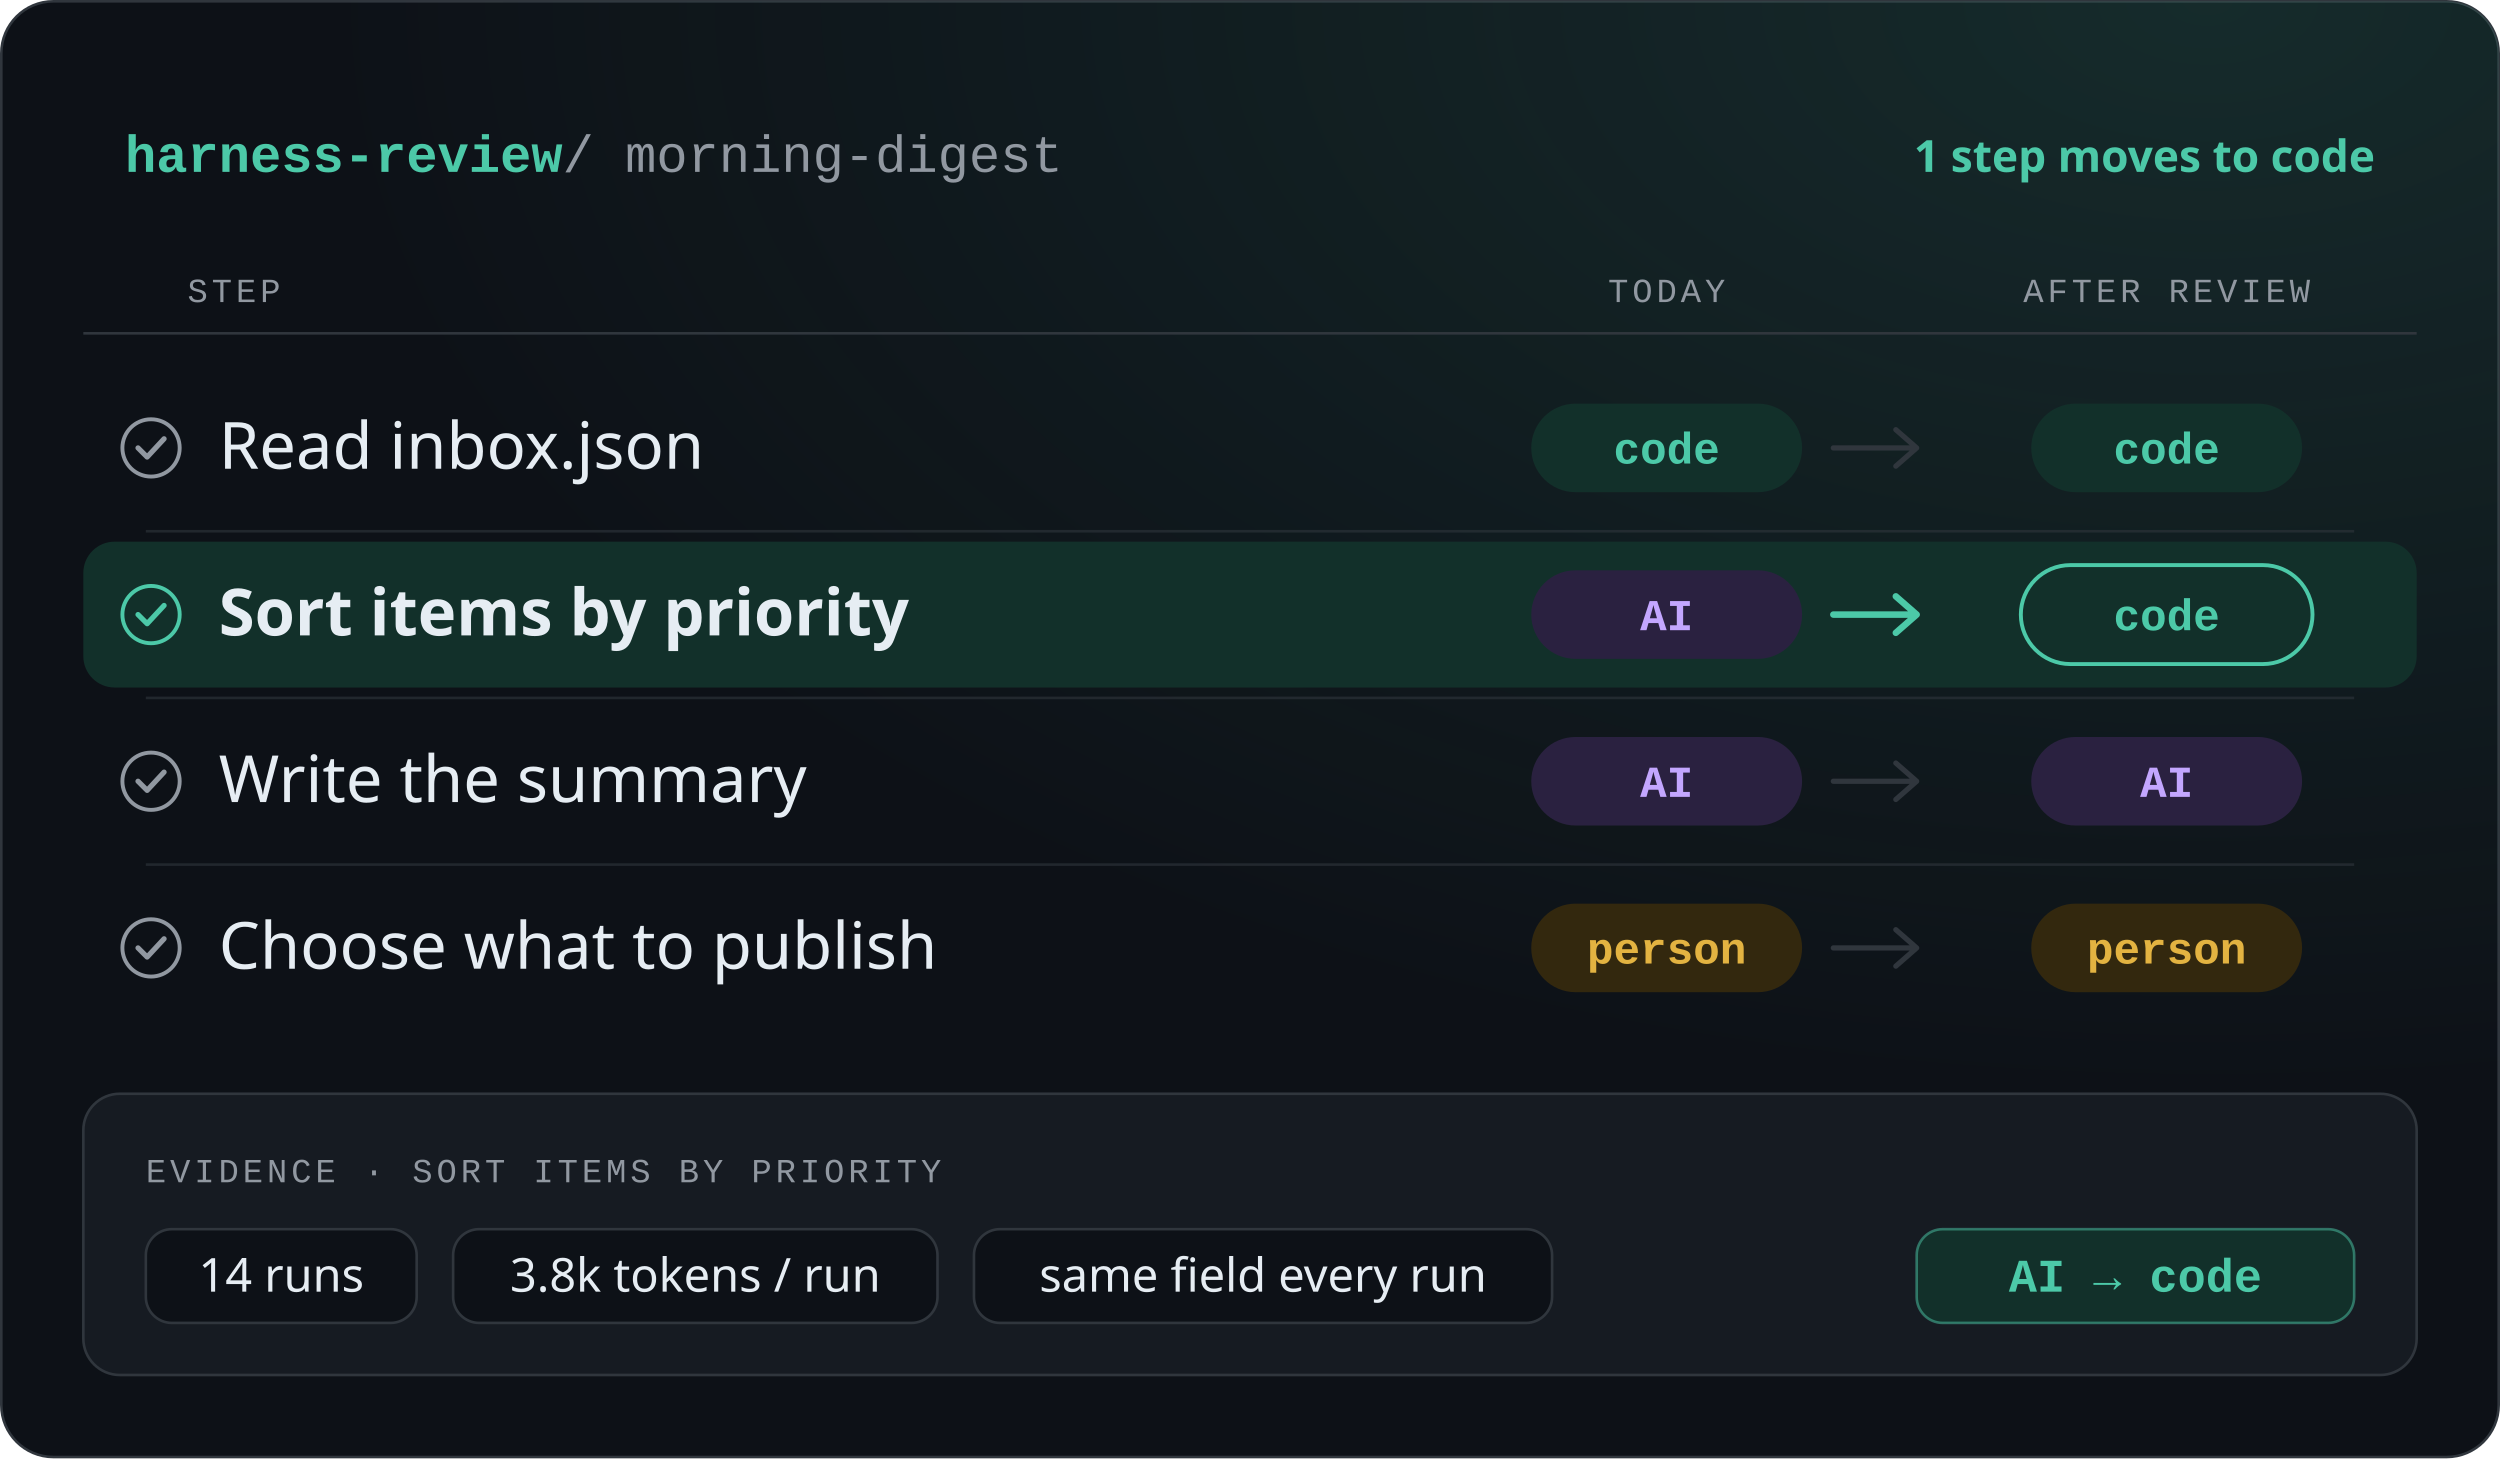
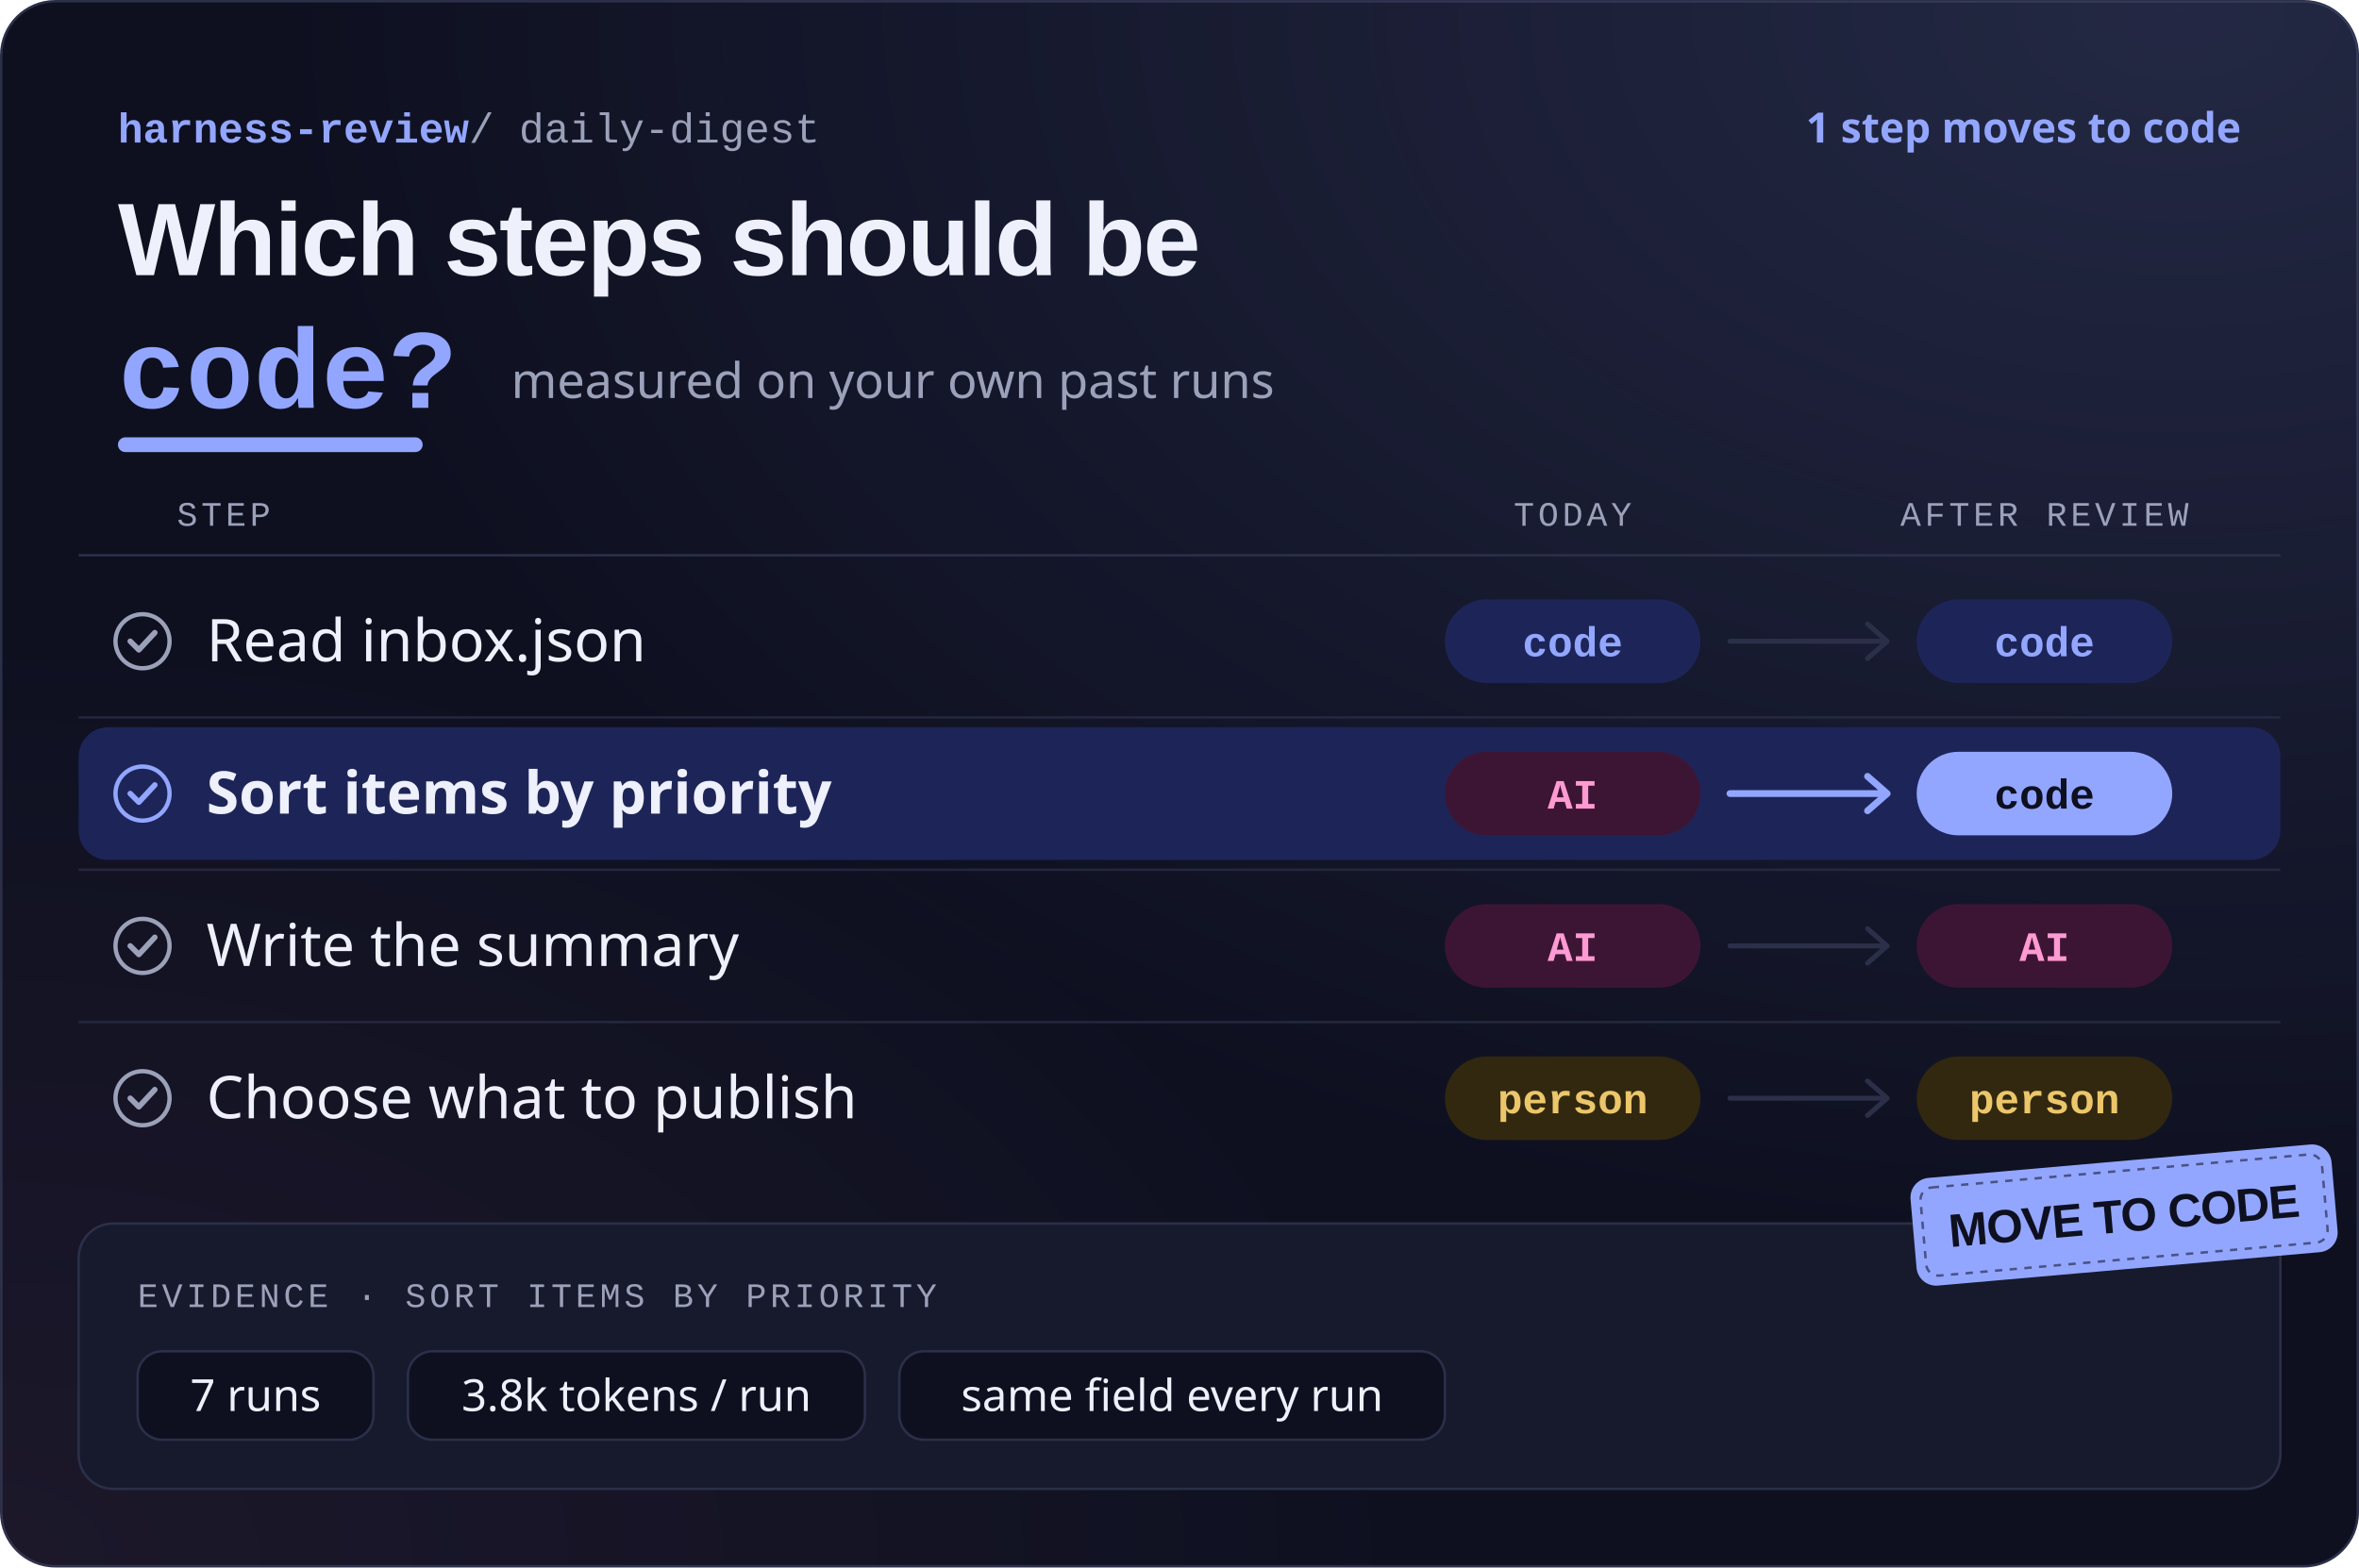
- <svg xmlns="http://www.w3.org/2000/svg" viewBox="0 0 960 560" width="960" height="560" role="img" aria-labelledby="t d">
-   <style>text{font-family:-apple-system,BlinkMacSystemFont,'Segoe UI','Noto Sans',Helvetica,Arial,sans-serif}.mono{font-family:ui-monospace,SFMono-Regular,'SF Mono',Menlo,Consolas,'Liberation Mono',monospace}@keyframes scene{0%{opacity:0}3%,96%{opacity:1}100%{opacity:0}}.scene{animation:scene 12s linear infinite}@keyframes scan{0%,4%{opacity:0;transform:translateY(0)}6%,12%{opacity:1;transform:translateY(0)}15%,54%{opacity:1;transform:translateY(64px)}57%,64%{opacity:1;transform:translateY(128px)}67%,76%{opacity:1;transform:translateY(192px)}79%,100%{opacity:0;transform:translateY(192px)}}.scan{opacity:0;animation:scan 12s cubic-bezier(.77,0,.175,1) infinite}@keyframes busy{0%,3%{opacity:0}5%,77%{opacity:1}79%,100%{opacity:0}}.busy{opacity:0;animation:busy 12s cubic-bezier(.23,1,.32,1) infinite}@keyframes verdict{0%,79%{opacity:0;transform:translateY(0px)}82%,100%{opacity:1;transform:none}}.verdict{animation:verdict 12s cubic-bezier(.23,1,.32,1) infinite}@keyframes pulse{0%,100%{opacity:.35}50%{opacity:1}}.pulse{animation:pulse 2s ease-in-out infinite}@keyframes reading{0%,4%{opacity:0}6%,19%{opacity:1}21%,100%{opacity:0}}.reading{opacity:0;animation:reading 12s cubic-bezier(.23,1,.32,1) infinite}@keyframes ev1{0%,21%{opacity:0;transform:translateY(6px)}24%,100%{opacity:1;transform:none}}.ev1{animation:ev1 12s cubic-bezier(.23,1,.32,1) infinite}@keyframes ev2{0%,24%{opacity:0;transform:translateY(6px)}27%,100%{opacity:1;transform:none}}.ev2{animation:ev2 12s cubic-bezier(.23,1,.32,1) infinite}@keyframes ev3{0%,27%{opacity:0;transform:translateY(6px)}30%,100%{opacity:1;transform:none}}.ev3{animation:ev3 12s cubic-bezier(.23,1,.32,1) infinite}@keyframes ev4{0%,33%{opacity:0;transform:translateY(6px)}36%,100%{opacity:1;transform:none}}.ev4{animation:ev4 12s cubic-bezier(.23,1,.32,1) infinite}@keyframes outgo{0%,17%{opacity:0;transform:translateY(6px)}20%,39%{opacity:1;transform:none}43%,100%{opacity:0;transform:translateY(-10px)}}.outgo{opacity:0;animation:outgo 12s cubic-bezier(.23,1,.32,1) infinite}@keyframes income{0%,40%{opacity:0;transform:translateY(10px)}44%,100%{opacity:1;transform:none}}.income{animation:income 12s cubic-bezier(.23,1,.32,1) infinite}@keyframes lit{0%,41%{opacity:0;transform:translateY(0px)}44%,100%{opacity:1;transform:none}}.lit{animation:lit 12s cubic-bezier(.23,1,.32,1) infinite}@keyframes r0{0%,9%{opacity:0;transform:translateY(6px)}12%,100%{opacity:1;transform:none}}.r0{animation:r0 12s cubic-bezier(.23,1,.32,1) infinite}@keyframes c0{0%,11%{opacity:0;transform:translateY(0px)}14%,100%{opacity:1;transform:none}}.c0{animation:c0 12s cubic-bezier(.23,1,.32,1) infinite}@keyframes r1{0%,17%{opacity:0;transform:translateY(0px)}20%,100%{opacity:1;transform:none}}.r1{animation:r1 12s cubic-bezier(.23,1,.32,1) infinite}@keyframes c1{0%,48%{opacity:0;transform:translateY(0px)}51%,100%{opacity:1;transform:none}}.c1{animation:c1 12s cubic-bezier(.23,1,.32,1) infinite}@keyframes r2{0%,61%{opacity:0;transform:translateY(6px)}64%,100%{opacity:1;transform:none}}.r2{animation:r2 12s cubic-bezier(.23,1,.32,1) infinite}@keyframes c2{0%,63%{opacity:0;transform:translateY(0px)}66%,100%{opacity:1;transform:none}}.c2{animation:c2 12s cubic-bezier(.23,1,.32,1) infinite}@keyframes r3{0%,71%{opacity:0;transform:translateY(6px)}74%,100%{opacity:1;transform:none}}.r3{animation:r3 12s cubic-bezier(.23,1,.32,1) infinite}@keyframes c3{0%,73%{opacity:0;transform:translateY(0px)}76%,100%{opacity:1;transform:none}}.c3{animation:c3 12s cubic-bezier(.23,1,.32,1) infinite}@media (prefers-reduced-motion:reduce){*{animation:none!important}}</style>
+ <svg xmlns="http://www.w3.org/2000/svg" viewBox="0 0 960 638" width="960" height="638" role="img" aria-labelledby="t d">
+   <style>text{font-family:-apple-system,BlinkMacSystemFont,'Segoe UI','Noto Sans',Helvetica,Arial,sans-serif}.mono{font-family:ui-monospace,SFMono-Regular,'SF Mono',Menlo,Consolas,'Liberation Mono',monospace}.poster{font-family:-apple-system,BlinkMacSystemFont,'Segoe UI','Helvetica Neue',Arial,sans-serif;font-weight:800;letter-spacing:-.02em}.m{fill:#9ca1ba}.cd{fill:#93a6ff}@keyframes rmfade{from{opacity:0}}@media (prefers-reduced-motion:reduce){*{animation:none!important}.root{animation:rmfade .8s ease-out both!important}}@keyframes scan{0%{opacity:0;transform:translateY(0)}2%,8%{opacity:1;transform:translateY(0)}11%,35%{opacity:1;transform:translateY(62px)}38%,43%{opacity:1;transform:translateY(124px)}46%,52%{opacity:1;transform:translateY(186px)}55%,100%{opacity:0;transform:translateY(186px)}}.scan{opacity:0;animation:scan 14s cubic-bezier(.77,0,.175,1) infinite}@keyframes busy{0%{opacity:0}2%,52%{opacity:1}54%,100%{opacity:0}}.busy{opacity:0;animation:busy 14s cubic-bezier(.23,1,.32,1) infinite}@keyframes verdict{0%,53%{opacity:0}56%,97%{opacity:1}100%{opacity:0}}.verdict{animation:verdict 14s cubic-bezier(.23,1,.32,1) infinite}@keyframes pulse{0%,100%{opacity:.35}50%{opacity:1}}.pulse{animation:pulse 2s ease-in-out infinite}@keyframes reading{0%{opacity:0}2%,14%{opacity:1}16%,100%{opacity:0}}.reading{opacity:0;animation:reading 14s cubic-bezier(.23,1,.32,1) infinite}@keyframes sub{0%,10%{opacity:0}13%,97%{opacity:1}100%{opacity:0}}.sub{animation:sub 14s cubic-bezier(.23,1,.32,1) infinite}@keyframes ev1{0%,14%{opacity:0;transform:translateY(6px)}17%,97%{opacity:1;transform:none}100%{opacity:0;transform:none}}.ev1{animation:ev1 14s cubic-bezier(.23,1,.32,1) infinite}@keyframes ev2{0%,16%{opacity:0;transform:translateY(6px)}19%,97%{opacity:1;transform:none}100%{opacity:0;transform:none}}.ev2{animation:ev2 14s cubic-bezier(.23,1,.32,1) infinite}@keyframes ev3{0%,18%{opacity:0;transform:translateY(6px)}21%,97%{opacity:1;transform:none}100%{opacity:0;transform:none}}.ev3{animation:ev3 14s cubic-bezier(.23,1,.32,1) infinite}@keyframes outgo{0%,11%{opacity:0;transform:translateY(6px)}14%,27%{opacity:1;transform:none}30%,100%{opacity:0;transform:translateY(-12px)}}.outgo{opacity:0;animation:outgo 14s cubic-bezier(.23,1,.32,1) infinite}@keyframes income{0%,28%{opacity:0;transform:translateY(12px)}31%,97%{opacity:1;transform:none}100%{opacity:0;transform:none}}.income{animation:income 14s cubic-bezier(.23,1,.32,1) infinite}@keyframes lit{0%,28%{opacity:0}31%,97%{opacity:1}100%{opacity:0}}.lit{animation:lit 14s cubic-bezier(.23,1,.32,1) infinite}@keyframes stamp{0%,30%{opacity:0;transform:rotate(-5deg) scale(1.4)}32.5%,97%{opacity:1;transform:rotate(-5deg) scale(1)}100%{opacity:0;transform:rotate(-5deg) scale(1)}}.stamp{transform-box:fill-box;transform-origin:center;transform:rotate(-5deg);animation:stamp 14s cubic-bezier(.23,1,.32,1) infinite}@keyframes rule{0%,30%{transform:scaleX(0)}34%,97%{transform:scaleX(1)}100%{transform:scaleX(0)}}.rule{transform-box:fill-box;transform-origin:left;animation:rule 14s cubic-bezier(.23,1,.32,1) infinite}@keyframes r0{0%,4%{opacity:0;transform:translateY(6px)}7%,97%{opacity:1;transform:none}100%{opacity:0;transform:none}}.r0{animation:r0 14s cubic-bezier(.23,1,.32,1) infinite}@keyframes c0{0%,6%{opacity:0}9%,97%{opacity:1}100%{opacity:0}}.c0{animation:c0 14s cubic-bezier(.23,1,.32,1) infinite}@keyframes r1{0%,11%{opacity:0}14%,97%{opacity:1}100%{opacity:0}}.r1{animation:r1 14s cubic-bezier(.23,1,.32,1) infinite}@keyframes c1{0%,33%{opacity:0}36%,97%{opacity:1}100%{opacity:0}}.c1{animation:c1 14s cubic-bezier(.23,1,.32,1) infinite}@keyframes r2{0%,39%{opacity:0;transform:translateY(6px)}42%,97%{opacity:1;transform:none}100%{opacity:0;transform:none}}.r2{animation:r2 14s cubic-bezier(.23,1,.32,1) infinite}@keyframes c2{0%,41%{opacity:0}44%,97%{opacity:1}100%{opacity:0}}.c2{animation:c2 14s cubic-bezier(.23,1,.32,1) infinite}@keyframes r3{0%,47%{opacity:0;transform:translateY(6px)}50%,97%{opacity:1;transform:none}100%{opacity:0;transform:none}}.r3{animation:r3 14s cubic-bezier(.23,1,.32,1) infinite}@keyframes c3{0%,49%{opacity:0}52%,97%{opacity:1}100%{opacity:0}}.c3{animation:c3 14s cubic-bezier(.23,1,.32,1) infinite}</style>
  <defs>
-     <radialGradient id="glow" cx="88%" cy="0%" r="75%">
-       <stop offset="0" stop-color="#4cc9a8" stop-opacity=".14" />
-       <stop offset="1" stop-color="#4cc9a8" stop-opacity="0" />
+     <radialGradient id="glow" cx="92%" cy="0%" r="80%">
+       <stop offset="0" stop-color="#93a6ff" stop-opacity=".16" />
+       <stop offset="1" stop-color="#93a6ff" stop-opacity="0" />
+     </radialGradient>
+     <radialGradient id="glow2" cx="0%" cy="100%" r="60%">
+       <stop offset="0" stop-color="#ff9ad3" stop-opacity=".06" />
+       <stop offset="1" stop-color="#ff9ad3" stop-opacity="0" />
    </radialGradient>
  </defs>
-   <rect x=".5" y=".5" width="959" height="559" rx="20" fill="#0d1117" stroke="#30363d" />
-   <rect x=".5" y=".5" width="959" height="559" rx="20" fill="url(#glow)" />
-   <text x="48" y="66" class="mono" font-size="20" font-weight="700" fill="#4cc9a8">harness-review<tspan fill="#9198a1" font-weight="400"> / morning-digest</tspan>
-   </text>
-   <g class="scene">
+   <g class="root" fill="#eef0fb">
+     <rect x=".5" y=".5" width="959" height="637" rx="22" fill="#0e1020" stroke="#2b2f48" />
+     <rect x=".5" y=".5" width="959" height="637" rx="22" fill="url(#glow)" />
+     <rect x=".5" y=".5" width="959" height="637" rx="22" fill="url(#glow2)" />
+     <text x="48" y="58" class="mono" font-size="17" font-weight="700" fill="#93a6ff">harness-review<tspan class="m" font-weight="400"> / daily-digest</tspan>
+     </text>
    <g class="busy">
-       <circle class="pulse" cx="758" cy="60" r="5" fill="#4cc9a8" />
-       <text x="912" y="66" text-anchor="end" font-size="17" fill="#9198a1">reviewing 4 steps</text>
+       <circle class="pulse" cx="754" cy="52.05" r="5" fill="#93a6ff" />
+       <text x="912" y="58" text-anchor="end" font-size="17" class="m">reviewing 4 steps</text>
    </g>
    <g class="verdict">
-       <text x="912" y="66" text-anchor="end" font-size="17" font-weight="600" fill="#4cc9a8">1 step moves to code</text>
+       <text x="912" y="58" text-anchor="end" font-size="17" font-weight="700" fill="#93a6ff">1 step moves to code</text>
    </g>
-     <text x="72" y="116" class="mono" font-size="13" letter-spacing="1.5" fill="#9198a1">STEP</text>
-     <text x="640" y="116" text-anchor="middle" class="mono" font-size="13" letter-spacing="1.5" fill="#9198a1">TODAY</text>
-     <text x="832" y="116" text-anchor="middle" class="mono" font-size="13" letter-spacing="1.5" fill="#9198a1">AFTER REVIEW</text>
-     <line x1="32" y1="128" x2="928" y2="128" stroke="#30363d" />
+     <text x="48" y="112" class="poster" font-size="42">Which steps should be</text>
+     <text x="48" y="166" class="mono" font-size="46" font-weight="700" fill="#93a6ff">code?</text>
+     <rect class="rule" x="48" y="178" width="124" height="6" rx="3" fill="#93a6ff" />
+     <text x="208" y="162" font-size="20" class="m">measured on your own past runs</text>
+     <text x="72" y="214" class="mono m" font-size="14" letter-spacing="1.5">STEP</text>
+     <text x="640" y="214" text-anchor="middle" class="mono m" font-size="14" letter-spacing="1.5">TODAY</text>
+     <text x="832" y="214" text-anchor="middle" class="mono m" font-size="14" letter-spacing="1.5">AFTER REVIEW</text>
+     <line x1="32" y1="226" x2="928" y2="226" stroke="#2b2f48" />
    <g class="lit">
-       <rect x="32" y="208" width="896" height="56" rx="12" fill="#12302a" />
+       <rect x="32" y="296" width="896" height="54" rx="12" fill="#1d2558" />
    </g>
    <g class="scan">
-       <rect x="32" y="144" width="896" height="56" rx="12" fill="#4cc9a8" fill-opacity=".07" stroke="#4cc9a8" stroke-opacity=".45" />
-       <rect x="32" y="156" width="4" height="32" rx="2" fill="#4cc9a8" />
+       <rect x="32" y="234" width="896" height="54" rx="12" fill="#93a6ff" fill-opacity=".07" stroke="#93a6ff" stroke-opacity=".5" />
+       <rect x="32" y="246" width="4" height="30" rx="2" fill="#93a6ff" />
    </g>
    <g class="c0">
-       <circle cx="58" cy="172.0" r="11" fill="none" stroke="#9198a1" stroke-width="1.5" />
-       <path d="M53 172.0 l3.5 3.5 l6.5 -7" fill="none" stroke="#9198a1" stroke-width="2" stroke-linecap="round" stroke-linejoin="round" />
+       <circle cx="58" cy="261.0" r="11" fill="none" stroke="#9ca1ba" stroke-width="1.75" />
+       <path d="M53 261.0 l3.5 3.5 l6.5 -7" fill="none" stroke="#9ca1ba" stroke-width="2.25" stroke-linecap="round" stroke-linejoin="round" />
    </g>
-     <text x="84" y="180.0" font-size="25" font-weight="400" fill="#e6edf3">Read inbox.json</text>
+     <text x="84" y="269.16" font-size="24" font-weight="400">Read inbox.json</text>
    <g>
-       <rect x="588.0" y="155.0" width="104" height="34" rx="17" fill="#12302a" />
-       <text x="640" y="178.0" text-anchor="middle" class="mono" font-size="17" font-weight="700" fill="#4cc9a8">code</text>
+       <rect x="588.0" y="244.0" width="104" height="34" rx="17.0" fill="#1d2558" />
+       <text x="640" y="267.12" text-anchor="middle" class="mono" font-size="17" font-weight="700" fill="#93a6ff">code</text>
    </g>
    <g class="r0">
-       <path d="M704 172.0 h32 m-8 -7 l8 7 l-8 7" fill="none" stroke="#30363d" stroke-width="2" stroke-linecap="round" stroke-linejoin="round" />
+       <path d="M704.0 261.0 h64.0 m-8 -7 l8 7 l-8 7" stroke="#2b2f48" fill="none" stroke-linecap="round" stroke-linejoin="round" stroke-width="2" />
      <g>
-         <rect x="780.0" y="155.0" width="104" height="34" rx="17" fill="#12302a" />
-         <text x="832" y="178.0" text-anchor="middle" class="mono" font-size="17" font-weight="700" fill="#4cc9a8">code</text>
+         <rect x="780.0" y="244.0" width="104" height="34" rx="17.0" fill="#1d2558" />
+         <text x="832" y="267.12" text-anchor="middle" class="mono" font-size="17" font-weight="700" fill="#93a6ff">code</text>
      </g>
    </g>
-     <line x1="56" y1="204" x2="904" y2="204" stroke="#30363d" stroke-opacity=".6" />
+     <line x1="32" y1="292" x2="928" y2="292" stroke="#2b2f48" stroke-opacity=".7" />
    <g class="c1">
-       <circle cx="58" cy="236.0" r="11" fill="none" stroke="#4cc9a8" stroke-width="1.5" />
-       <path d="M53 236.0 l3.5 3.5 l6.5 -7" fill="none" stroke="#4cc9a8" stroke-width="2" stroke-linecap="round" stroke-linejoin="round" />
+       <circle cx="58" cy="323.0" r="11" fill="none" stroke="#93a6ff" stroke-width="1.75" />
+       <path d="M53 323.0 l3.5 3.5 l6.5 -7" fill="none" stroke="#93a6ff" stroke-width="2.25" stroke-linecap="round" stroke-linejoin="round" />
    </g>
-     <text x="84" y="244.0" font-size="25" font-weight="600" fill="#e6edf3">Sort items by priority</text>
+     <text x="84" y="331.16" font-size="24" font-weight="700">Sort items by priority</text>
    <g>
-       <rect x="588.0" y="219.0" width="104" height="34" rx="17" fill="#2a2140" />
-       <text x="640" y="242.0" text-anchor="middle" class="mono" font-size="17" font-weight="700" fill="#c3a6ff">AI</text>
+       <rect x="588.0" y="306.0" width="104" height="34" rx="17.0" fill="#3d1534" />
+       <text x="640" y="329.12" text-anchor="middle" class="mono" font-size="17" font-weight="700" fill="#ff9ad3">AI</text>
    </g>
    <g class="r1">
-       <path d="M704 236.0 h32 m-8 -7 l8 7 l-8 7" fill="none" stroke="#30363d" stroke-width="2" stroke-linecap="round" stroke-linejoin="round" />
+       <path d="M704.0 323.0 h64.0 m-8 -7 l8 7 l-8 7" stroke="#2b2f48" fill="none" stroke-linecap="round" stroke-linejoin="round" stroke-width="2" />
    </g>
    <g class="lit">
-       <path d="M704 236.0 h32 m-8 -7 l8 7 l-8 7" fill="none" stroke="#4cc9a8" stroke-width="2.5" stroke-linecap="round" stroke-linejoin="round" />
+       <path d="M704.0 323.0 h64.0 m-8 -7 l8 7 l-8 7" stroke="#93a6ff" fill="none" stroke-linecap="round" stroke-linejoin="round" stroke-width="2.75" />
    </g>
    <g class="outgo">
-       <rect x="780.0" y="219.0" width="104" height="34" rx="17" fill="#2a2140" />
-       <text x="832" y="242.0" text-anchor="middle" class="mono" font-size="17" font-weight="700" fill="#c3a6ff">AI</text>
+       <rect x="780.0" y="306.0" width="104" height="34" rx="17.0" fill="#3d1534" />
+       <text x="832" y="329.12" text-anchor="middle" class="mono" font-size="17" font-weight="700" fill="#ff9ad3">AI</text>
    </g>
    <g class="income">
-       <rect x="776" y="217.0" width="112" height="38" rx="19" fill="none" stroke="#4cc9a8" stroke-width="1.5" />
+       <rect x="780.0" y="306.0" width="104" height="34" rx="17.0" fill="#93a6ff" />
+       <text x="832" y="329.12" text-anchor="middle" class="mono" font-size="17" font-weight="700" fill="#0e1020">code</text>
+     </g>
+     <line x1="32" y1="354" x2="928" y2="354" stroke="#2b2f48" stroke-opacity=".7" />
+     <g class="c2">
+       <circle cx="58" cy="385.0" r="11" fill="none" stroke="#9ca1ba" stroke-width="1.75" />
+       <path d="M53 385.0 l3.5 3.5 l6.5 -7" fill="none" stroke="#9ca1ba" stroke-width="2.25" stroke-linecap="round" stroke-linejoin="round" />
+     </g>
+     <text x="84" y="393.16" font-size="24" font-weight="400">Write the summary</text>
+     <g>
+       <rect x="588.0" y="368.0" width="104" height="34" rx="17.0" fill="#3d1534" />
+       <text x="640" y="391.12" text-anchor="middle" class="mono" font-size="17" font-weight="700" fill="#ff9ad3">AI</text>
+     </g>
+     <g class="r2">
+       <path d="M704.0 385.0 h64.0 m-8 -7 l8 7 l-8 7" stroke="#2b2f48" fill="none" stroke-linecap="round" stroke-linejoin="round" stroke-width="2" />
      <g>
-         <rect x="780.0" y="219.0" width="104" height="34" rx="17" fill="#12302a" />
-         <text x="832" y="242.0" text-anchor="middle" class="mono" font-size="17" font-weight="700" fill="#4cc9a8">code</text>
+         <rect x="780.0" y="368.0" width="104" height="34" rx="17.0" fill="#3d1534" />
+         <text x="832" y="391.12" text-anchor="middle" class="mono" font-size="17" font-weight="700" fill="#ff9ad3">AI</text>
      </g>
    </g>
-     <line x1="56" y1="268" x2="904" y2="268" stroke="#30363d" stroke-opacity=".6" />
-     <g class="c2">
-       <circle cx="58" cy="300.0" r="11" fill="none" stroke="#9198a1" stroke-width="1.5" />
-       <path d="M53 300.0 l3.5 3.5 l6.5 -7" fill="none" stroke="#9198a1" stroke-width="2" stroke-linecap="round" stroke-linejoin="round" />
+     <line x1="32" y1="416" x2="928" y2="416" stroke="#2b2f48" stroke-opacity=".7" />
+     <g class="c3">
+       <circle cx="58" cy="447.0" r="11" fill="none" stroke="#9ca1ba" stroke-width="1.75" />
+       <path d="M53 447.0 l3.5 3.5 l6.5 -7" fill="none" stroke="#9ca1ba" stroke-width="2.25" stroke-linecap="round" stroke-linejoin="round" />
    </g>
-     <text x="84" y="308.0" font-size="25" font-weight="400" fill="#e6edf3">Write the summary</text>
+     <text x="84" y="455.16" font-size="24" font-weight="400">Choose what to publish</text>
    <g>
-       <rect x="588.0" y="283.0" width="104" height="34" rx="17" fill="#2a2140" />
-       <text x="640" y="306.0" text-anchor="middle" class="mono" font-size="17" font-weight="700" fill="#c3a6ff">AI</text>
+       <rect x="588.0" y="430.0" width="104" height="34" rx="17.0" fill="#31280f" />
+       <text x="640" y="453.12" text-anchor="middle" class="mono" font-size="17" font-weight="700" fill="#ecc66a">person</text>
    </g>
-     <g class="r2">
-       <path d="M704 300.0 h32 m-8 -7 l8 7 l-8 7" fill="none" stroke="#30363d" stroke-width="2" stroke-linecap="round" stroke-linejoin="round" />
+     <g class="r3">
+       <path d="M704.0 447.0 h64.0 m-8 -7 l8 7 l-8 7" stroke="#2b2f48" fill="none" stroke-linecap="round" stroke-linejoin="round" stroke-width="2" />
      <g>
-         <rect x="780.0" y="283.0" width="104" height="34" rx="17" fill="#2a2140" />
-         <text x="832" y="306.0" text-anchor="middle" class="mono" font-size="17" font-weight="700" fill="#c3a6ff">AI</text>
+         <rect x="780.0" y="430.0" width="104" height="34" rx="17.0" fill="#31280f" />
+         <text x="832" y="453.12" text-anchor="middle" class="mono" font-size="17" font-weight="700" fill="#ecc66a">person</text>
      </g>
    </g>
-     <line x1="56" y1="332" x2="904" y2="332" stroke="#30363d" stroke-opacity=".6" />
-     <g class="c3">
-       <circle cx="58" cy="364.0" r="11" fill="none" stroke="#9198a1" stroke-width="1.5" />
-       <path d="M53 364.0 l3.5 3.5 l6.5 -7" fill="none" stroke="#9198a1" stroke-width="2" stroke-linecap="round" stroke-linejoin="round" />
+     <rect x="32" y="498" width="896" height="108" rx="14" fill="#171a2d" stroke="#2b2f48" />
+     <text x="56" y="532" class="mono m" font-size="14" letter-spacing="1.5">EVIDENCE</text>
+     <g class="sub">
+       <text x="145.1" y="532" class="mono m" font-size="14" letter-spacing="1.5">· SORT ITEMS BY PRIORITY</text>
    </g>
-     <text x="84" y="372.0" font-size="25" font-weight="400" fill="#e6edf3">Choose what to publish</text>
-     <g>
-       <rect x="588.0" y="347.0" width="104" height="34" rx="17" fill="#33280e" />
-       <text x="640" y="370.0" text-anchor="middle" class="mono" font-size="17" font-weight="700" fill="#e3b341">person</text>
-     </g>
-     <g class="r3">
-       <path d="M704 364.0 h32 m-8 -7 l8 7 l-8 7" fill="none" stroke="#30363d" stroke-width="2" stroke-linecap="round" stroke-linejoin="round" />
-       <g>
-         <rect x="780.0" y="347.0" width="104" height="34" rx="17" fill="#33280e" />
-         <text x="832" y="370.0" text-anchor="middle" class="mono" font-size="17" font-weight="700" fill="#e3b341">person</text>
-       </g>
-     </g>
-     <rect x="32" y="420" width="896" height="108" rx="14" fill="#161b22" stroke="#30363d" />
-     <text x="56" y="454" class="mono" font-size="13" letter-spacing="1.5" fill="#9198a1">EVIDENCE · SORT ITEMS BY PRIORITY</text>
    <g class="reading">
-       <circle class="pulse" cx="62" cy="490" r="5" fill="#4cc9a8" />
-       <text x="78" y="496" font-size="17" fill="#9198a1">reading past runs from local transcripts…</text>
+       <circle class="pulse" cx="64" cy="568.0" r="5" fill="#93a6ff" />
+       <text x="80" y="574.3" font-size="18" class="m">reading past runs…</text>
    </g>
    <g class="ev1">
-       <rect x="56" y="472" width="104" height="36" rx="10" fill="#0d1117" stroke="#30363d" />
-       <text x="108.0" y="496" text-anchor="middle" font-size="18" fill="#e6edf3">14 runs</text>
+       <rect x="56" y="550" width="96" height="36" rx="10" fill="#0e1020" stroke="#2b2f48" />
+       <text x="104.0" y="574.3" text-anchor="middle" font-size="18">7 runs</text>
    </g>
    <g class="ev2">
-       <rect x="174" y="472" width="186" height="36" rx="10" fill="#0d1117" stroke="#30363d" />
-       <text x="267.0" y="496" text-anchor="middle" font-size="18" fill="#e6edf3">3.8k tokens / run</text>
+       <rect x="166" y="550" width="186" height="36" rx="10" fill="#0e1020" stroke="#2b2f48" />
+       <text x="259.0" y="574.3" text-anchor="middle" font-size="18">3.8k tokens / run</text>
    </g>
    <g class="ev3">
-       <rect x="374" y="472" width="222" height="36" rx="10" fill="#0d1117" stroke="#30363d" />
-       <text x="485.0" y="496" text-anchor="middle" font-size="18" fill="#e6edf3">same field every run</text>
+       <rect x="366" y="550" width="222" height="36" rx="10" fill="#0e1020" stroke="#2b2f48" />
+       <text x="477.0" y="574.3" text-anchor="middle" font-size="18">same field every run</text>
    </g>
-     <g class="ev4">
-       <rect x="736" y="472" width="168" height="36" rx="10" fill="#12302a" stroke="#4cc9a8" stroke-opacity=".5" />
-       <text x="820.0" y="496" text-anchor="middle" class="mono" font-size="18" font-weight="700" fill="#4cc9a8">AI → code</text>
+     <g class="stamp">
+       <rect x="732" y="546" width="172" height="44" rx="8" fill="#93a6ff" />
+       <rect x="736" y="550" width="164" height="36" rx="5" fill="none" stroke="#0e1020" stroke-opacity=".55" stroke-dasharray="3 3" />
+       <text x="818.0" y="574.84" text-anchor="middle" class="poster" font-size="19" letter-spacing=".08em" fill="#0e1020">MOVE TO CODE</text>
    </g>
  </g>
</svg>
